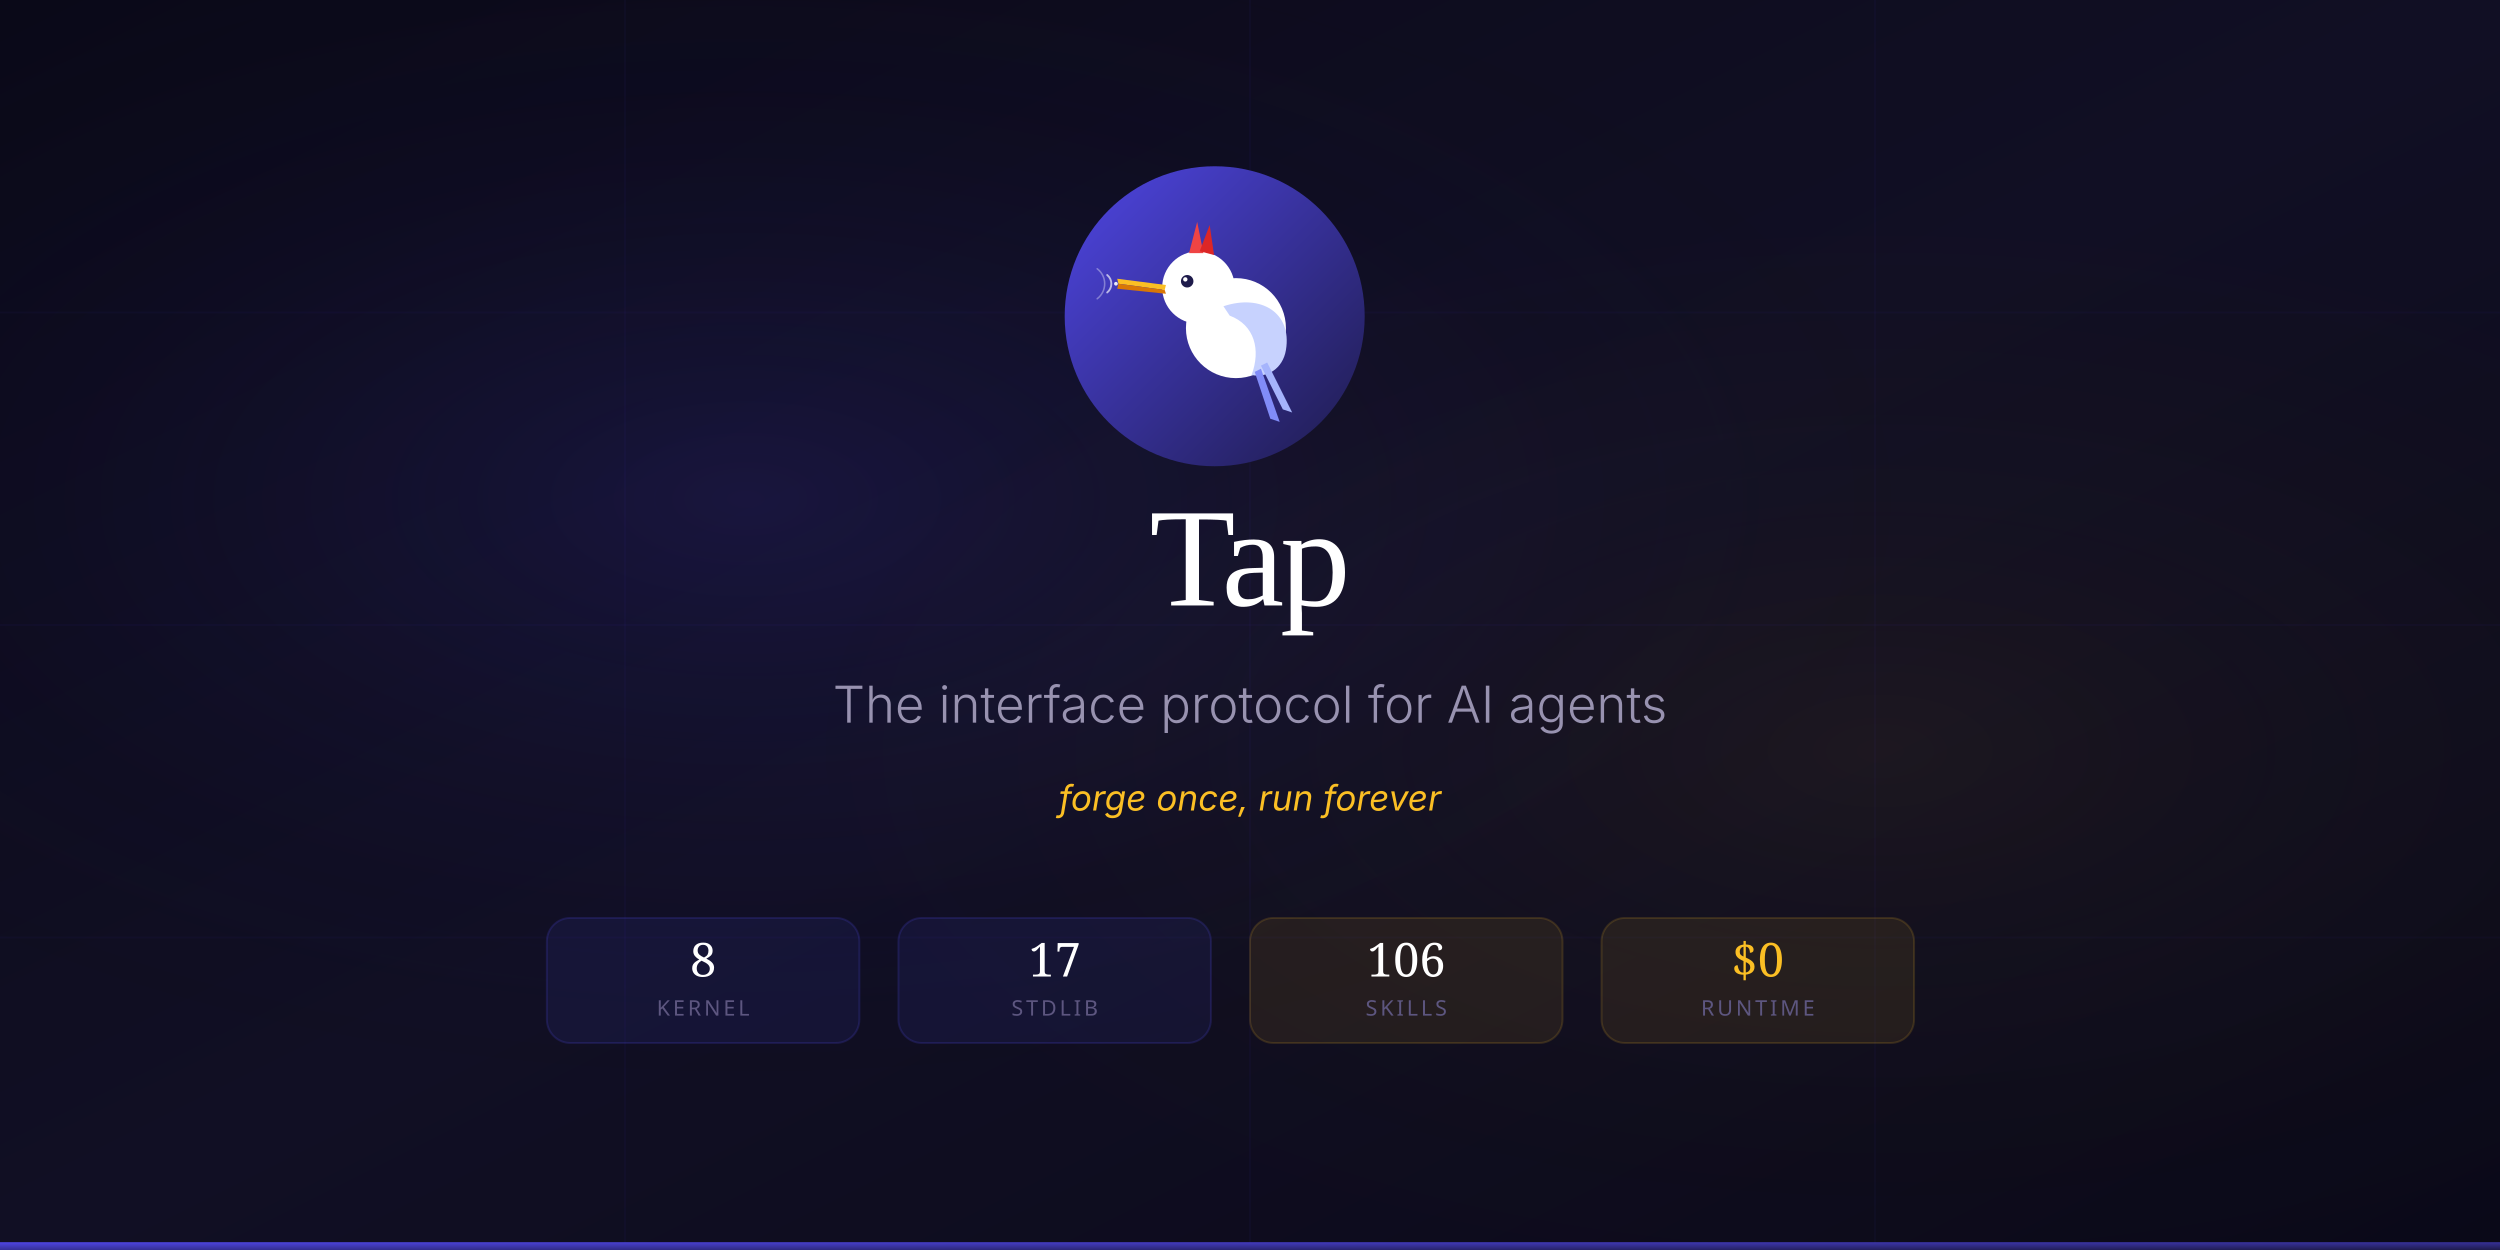
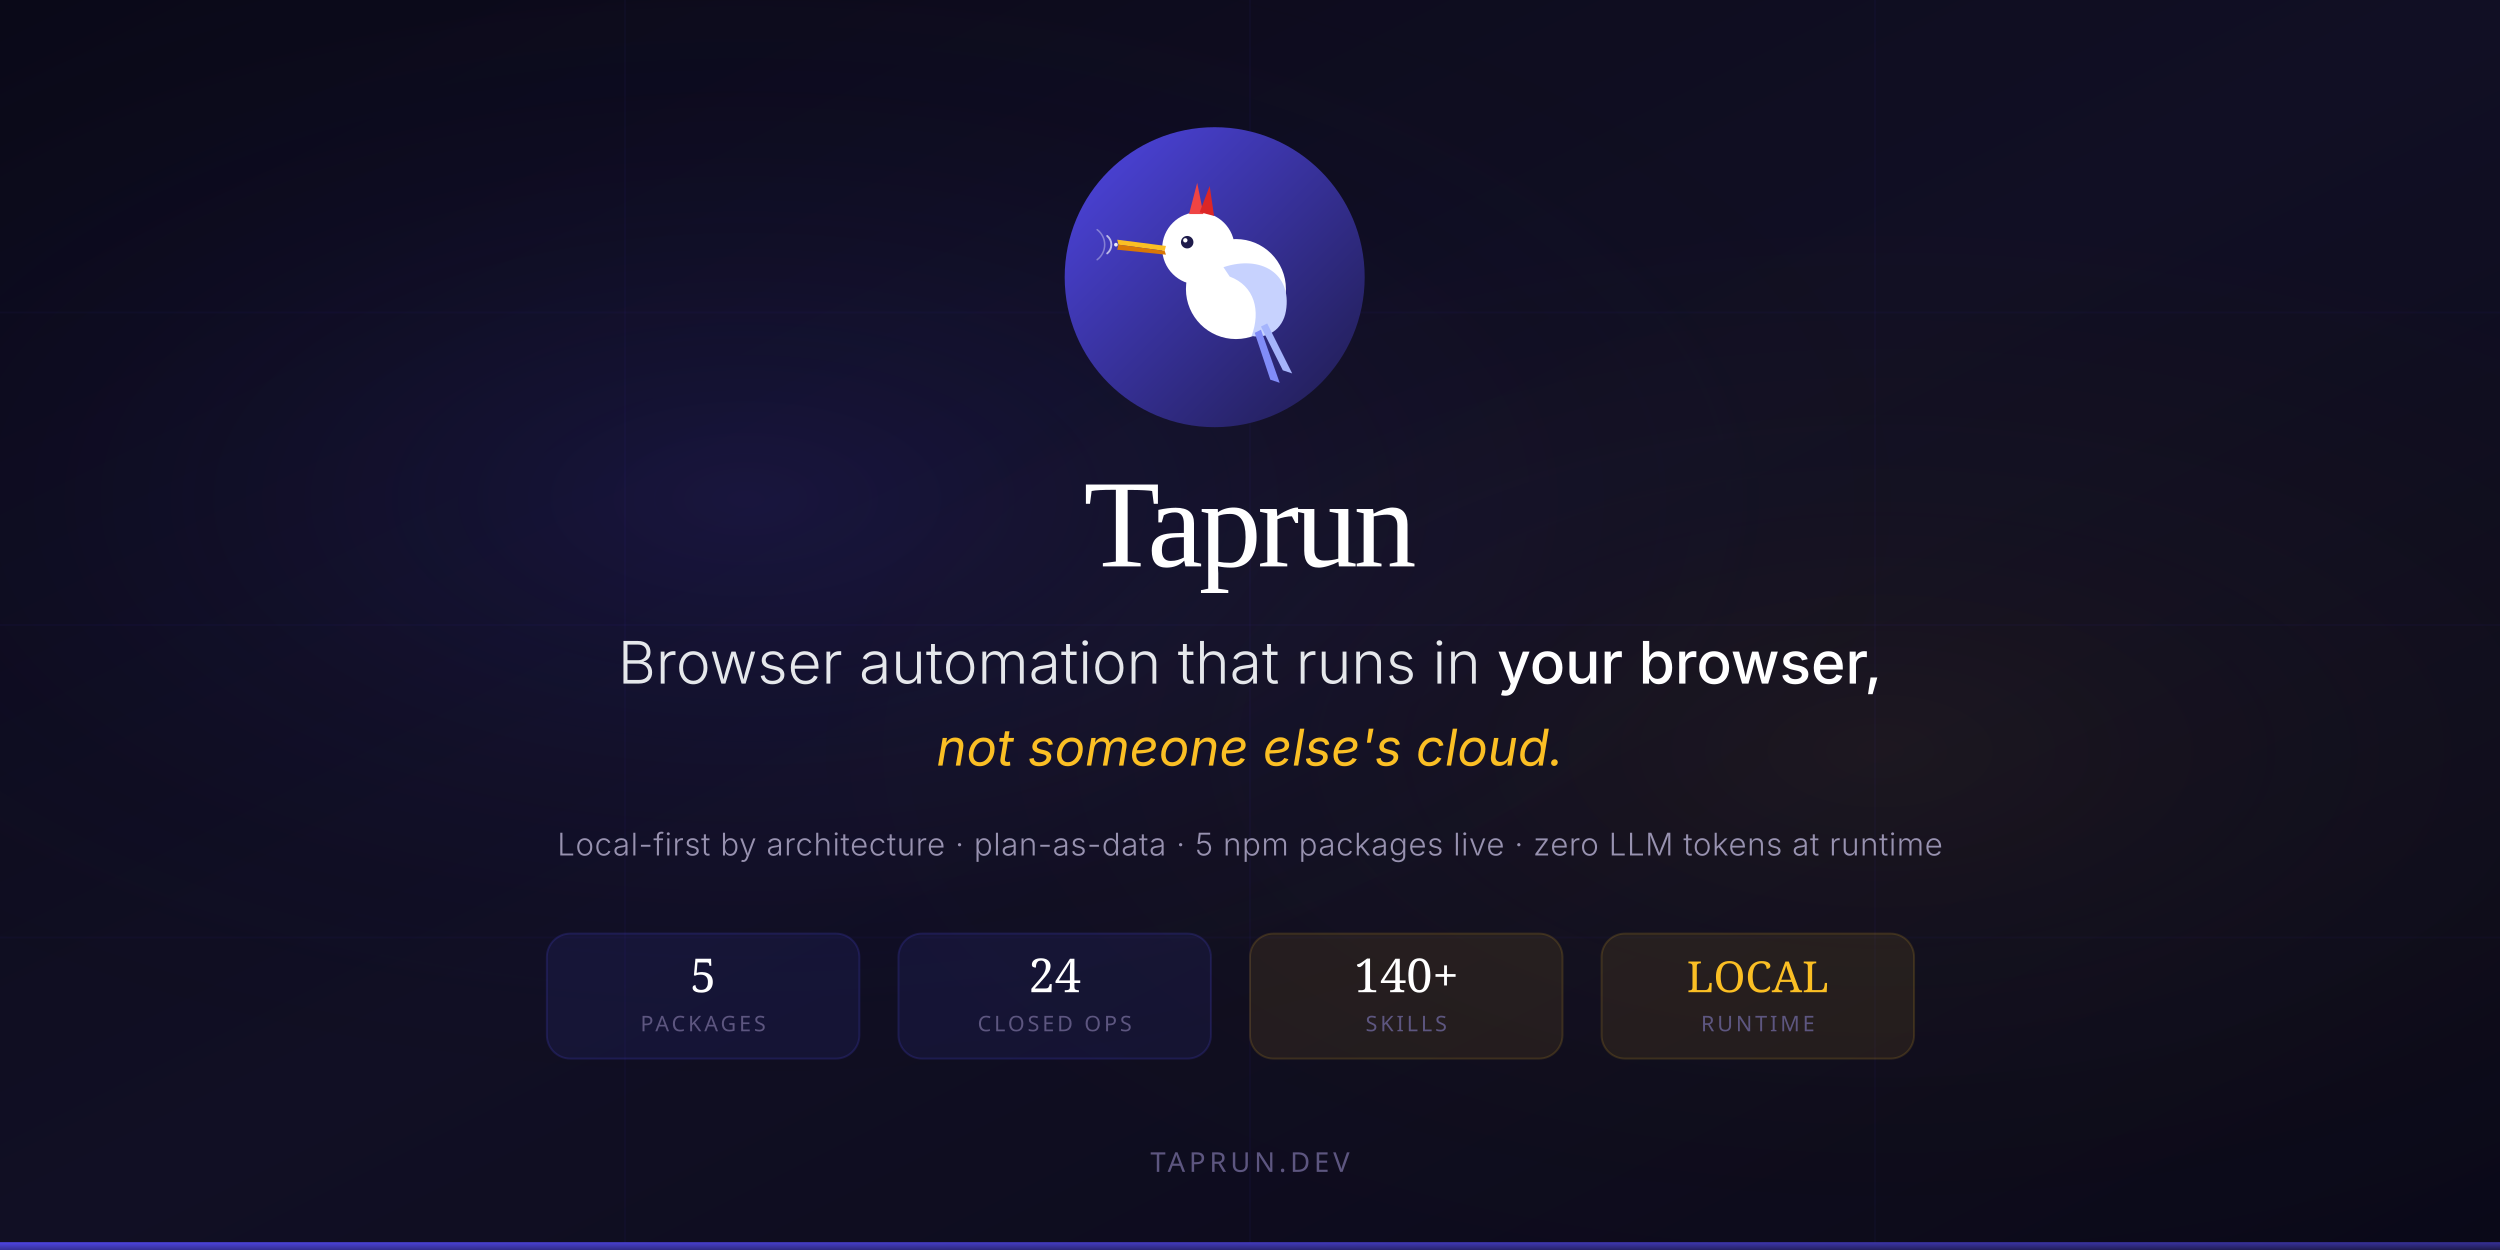
<svg xmlns="http://www.w3.org/2000/svg" viewBox="0 0 1280 640" width="1280" height="640">
  <defs>
    <linearGradient id="bg" x1="0%" y1="0%" x2="100%" y2="100%">
      <stop offset="0%" stop-color="#0a0918" />
      <stop offset="50%" stop-color="#110f24" />
      <stop offset="100%" stop-color="#0a0918" />
    </linearGradient>
    <linearGradient id="logo-bg" x1="0%" y1="0%" x2="100%" y2="100%">
      <stop offset="0%" stop-color="#4F46E5" />
      <stop offset="100%" stop-color="#1E1B4B" />
    </linearGradient>
    <radialGradient id="glow1" cx="30%" cy="40%">
      <stop offset="0%" stop-color="rgba(79,70,229,0.15)" />
      <stop offset="100%" stop-color="transparent" />
    </radialGradient>
    <radialGradient id="glow2" cx="75%" cy="60%">
      <stop offset="0%" stop-color="rgba(251,191,36,0.06)" />
      <stop offset="100%" stop-color="transparent" />
    </radialGradient>
  </defs>
  <rect width="1280" height="640" fill="url(#bg)" />
  <rect width="1280" height="640" fill="url(#glow1)" />
  <rect width="1280" height="640" fill="url(#glow2)" />
  <g stroke="rgba(79,70,229,0.04)" stroke-width="1">
    <line x1="0" y1="160" x2="1280" y2="160" />
    <line x1="0" y1="320" x2="1280" y2="320" />
    <line x1="0" y1="480" x2="1280" y2="480" />
    <line x1="320" y1="0" x2="320" y2="640" />
    <line x1="640" y1="0" x2="640" y2="640" />
    <line x1="960" y1="0" x2="960" y2="640" />
  </g>
-   <g transform="translate(540, 80) scale(0.32)">
+   <g transform="translate(540, 60) scale(0.32)">
    <circle cx="256" cy="256" r="240" fill="url(#logo-bg)" />
    <circle cx="290" cy="275" r="80" fill="white" />
    <circle cx="230" cy="210" r="58" fill="white" />
    <path d="M 200 250 Q 230 280 270 270 Q 260 230 240 215 Q 215 235 200 250 Z" fill="white" />
    <polygon points="215,155 228,105 238,155" fill="#EF4444" />
    <polygon points="232,152 248,110 255,158" fill="#DC2626" />
    <polygon points="178,206 100,196 102,204 176,214" fill="#FBBF24" />
    <polygon points="176,214 102,204 100,212 178,220" fill="#D97706" />
    <circle cx="212" cy="200" r="10" fill="#1E1B4B" />
    <circle cx="209" cy="197" r="3.5" fill="white" />
    <path d="M 270 240 C 330 220 380 250 370 310 C 365 340 340 355 315 350 C 330 310 320 270 280 255 Z" fill="#C7D2FE" />
    <path d="M 340 330 L 380 410 L 365 405 L 330 335 Z" fill="#A5B4FC" />
    <path d="M 330 340 L 360 425 L 345 420 L 320 345 Z" fill="#818CF8" />
    <circle cx="98" cy="204" r="3" fill="white" opacity="0.9" />
    <path d="M 84 190 A 18 18 0 0 1 84 218" fill="none" stroke="white" stroke-width="3" opacity="0.65" stroke-linecap="round" />
    <path d="M 68 180 A 30 30 0 0 1 68 228" fill="none" stroke="white" stroke-width="2.5" opacity="0.35" stroke-linecap="round" />
  </g>
-   <text x="640" y="310" text-anchor="middle" font-family="Georgia, 'Times New Roman', serif" font-size="72" fill="white" font-weight="400" letter-spacing="-2">Tap</text>
-   <text x="640" y="370" text-anchor="middle" font-family="system-ui, -apple-system, sans-serif" font-size="26" fill="#9892B0" font-weight="300">The interface protocol for AI agents</text>
-   <text x="640" y="415" text-anchor="middle" font-family="system-ui, -apple-system, sans-serif" font-size="18" fill="#FBBF24" font-weight="400" font-style="italic">forge once, run forever</text>
-   <g transform="translate(280, 470)">
+   <text x="640" y="290" text-anchor="middle" font-family="Georgia, 'Times New Roman', serif" font-size="64" fill="white" font-weight="400" letter-spacing="-2">Taprun</text>
+   <text x="640" y="350" text-anchor="middle" font-family="system-ui, -apple-system, sans-serif" font-size="30" fill="#E5E7EB" font-weight="300">Browser automation that runs in <tspan fill="white" font-weight="500">your browser,</tspan>
+   </text>
+   <text x="640" y="392" text-anchor="middle" font-family="system-ui, -apple-system, sans-serif" font-size="26" fill="#FBBF24" font-weight="400" font-style="italic">not someone else's cloud.</text>
+   <text x="640" y="438" text-anchor="middle" font-family="system-ui, -apple-system, sans-serif" font-size="16" fill="#9892B0" font-weight="300" letter-spacing="0.3">Local-first by architecture · plan-as-data · 5 npm packages live · zero LLM tokens at runtime</text>
+   <g transform="translate(280, 478)">
    <g transform="translate(0, 0)">
      <rect x="0" y="0" width="160" height="64" rx="12" fill="rgba(79,70,229,0.1)" stroke="rgba(79,70,229,0.2)" stroke-width="1" />
-       <text x="80" y="30" text-anchor="middle" font-family="Georgia, serif" font-size="24" fill="white">8</text>
-       <text x="80" y="50" text-anchor="middle" font-family="system-ui, sans-serif" font-size="11" fill="#5D5680" letter-spacing="1.5">KERNEL</text>
+       <text x="80" y="30" text-anchor="middle" font-family="Georgia, serif" font-size="24" fill="white">5</text>
+       <text x="80" y="50" text-anchor="middle" font-family="system-ui, sans-serif" font-size="11" fill="#5D5680" letter-spacing="1.5">PACKAGES</text>
    </g>
    <g transform="translate(180, 0)">
      <rect x="0" y="0" width="160" height="64" rx="12" fill="rgba(79,70,229,0.1)" stroke="rgba(79,70,229,0.2)" stroke-width="1" />
-       <text x="80" y="30" text-anchor="middle" font-family="Georgia, serif" font-size="24" fill="white">17</text>
-       <text x="80" y="50" text-anchor="middle" font-family="system-ui, sans-serif" font-size="11" fill="#5D5680" letter-spacing="1.5">STDLIB</text>
+       <text x="80" y="30" text-anchor="middle" font-family="Georgia, serif" font-size="24" fill="white">24</text>
+       <text x="80" y="50" text-anchor="middle" font-family="system-ui, sans-serif" font-size="11" fill="#5D5680" letter-spacing="1.5">CLOSED OPS</text>
    </g>
    <g transform="translate(360, 0)">
      <rect x="0" y="0" width="160" height="64" rx="12" fill="rgba(251,191,36,0.08)" stroke="rgba(251,191,36,0.15)" stroke-width="1" />
-       <text x="80" y="30" text-anchor="middle" font-family="Georgia, serif" font-size="24" fill="white">106</text>
+       <text x="80" y="30" text-anchor="middle" font-family="Georgia, serif" font-size="24" fill="white">140+</text>
      <text x="80" y="50" text-anchor="middle" font-family="system-ui, sans-serif" font-size="11" fill="#5D5680" letter-spacing="1.5">SKILLS</text>
    </g>
    <g transform="translate(540, 0)">
      <rect x="0" y="0" width="160" height="64" rx="12" fill="rgba(251,191,36,0.08)" stroke="rgba(251,191,36,0.15)" stroke-width="1" />
-       <text x="80" y="30" text-anchor="middle" font-family="Georgia, serif" font-size="24" fill="#FBBF24">$0</text>
+       <text x="80" y="30" text-anchor="middle" font-family="Georgia, serif" font-size="22" fill="#FBBF24">LOCAL</text>
      <text x="80" y="50" text-anchor="middle" font-family="system-ui, sans-serif" font-size="11" fill="#5D5680" letter-spacing="1.5">RUNTIME</text>
    </g>
  </g>
+   <text x="640" y="600" text-anchor="middle" font-family="system-ui, sans-serif" font-size="14" fill="#5D5680" letter-spacing="2">TAPRUN.DEV</text>
  <rect x="0" y="636" width="1280" height="4" fill="url(#logo-bg)" />
</svg>
